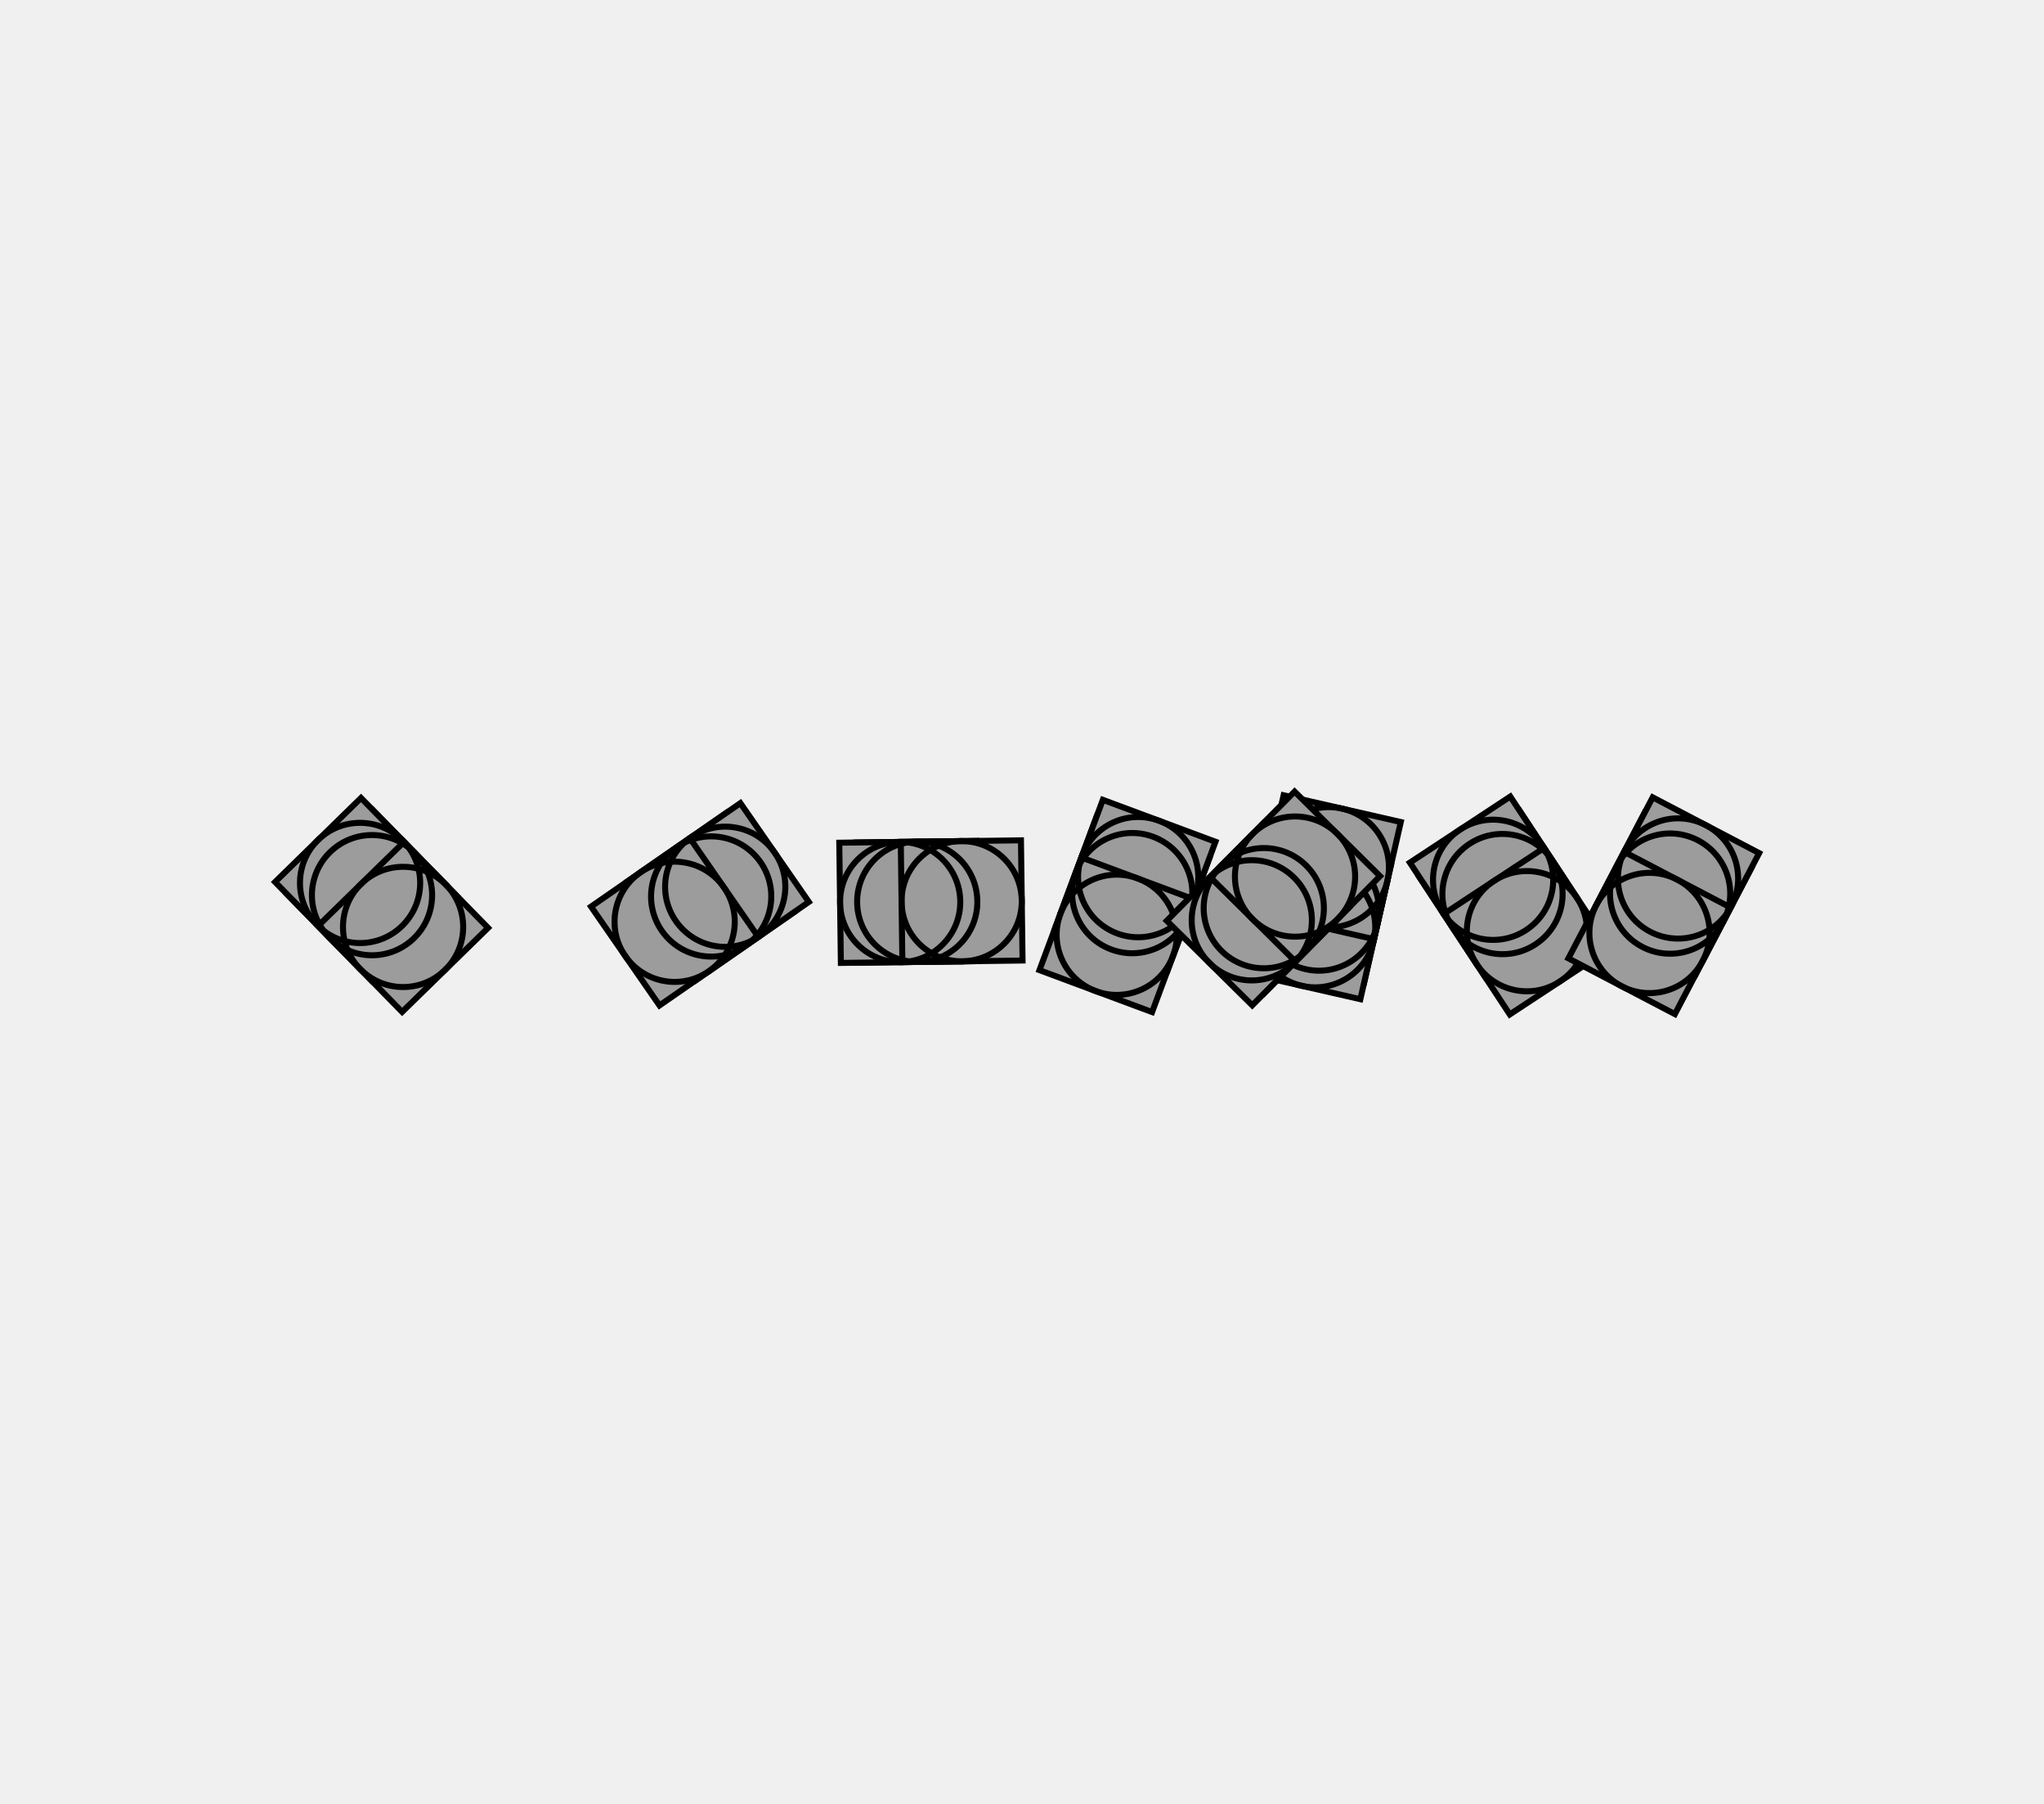
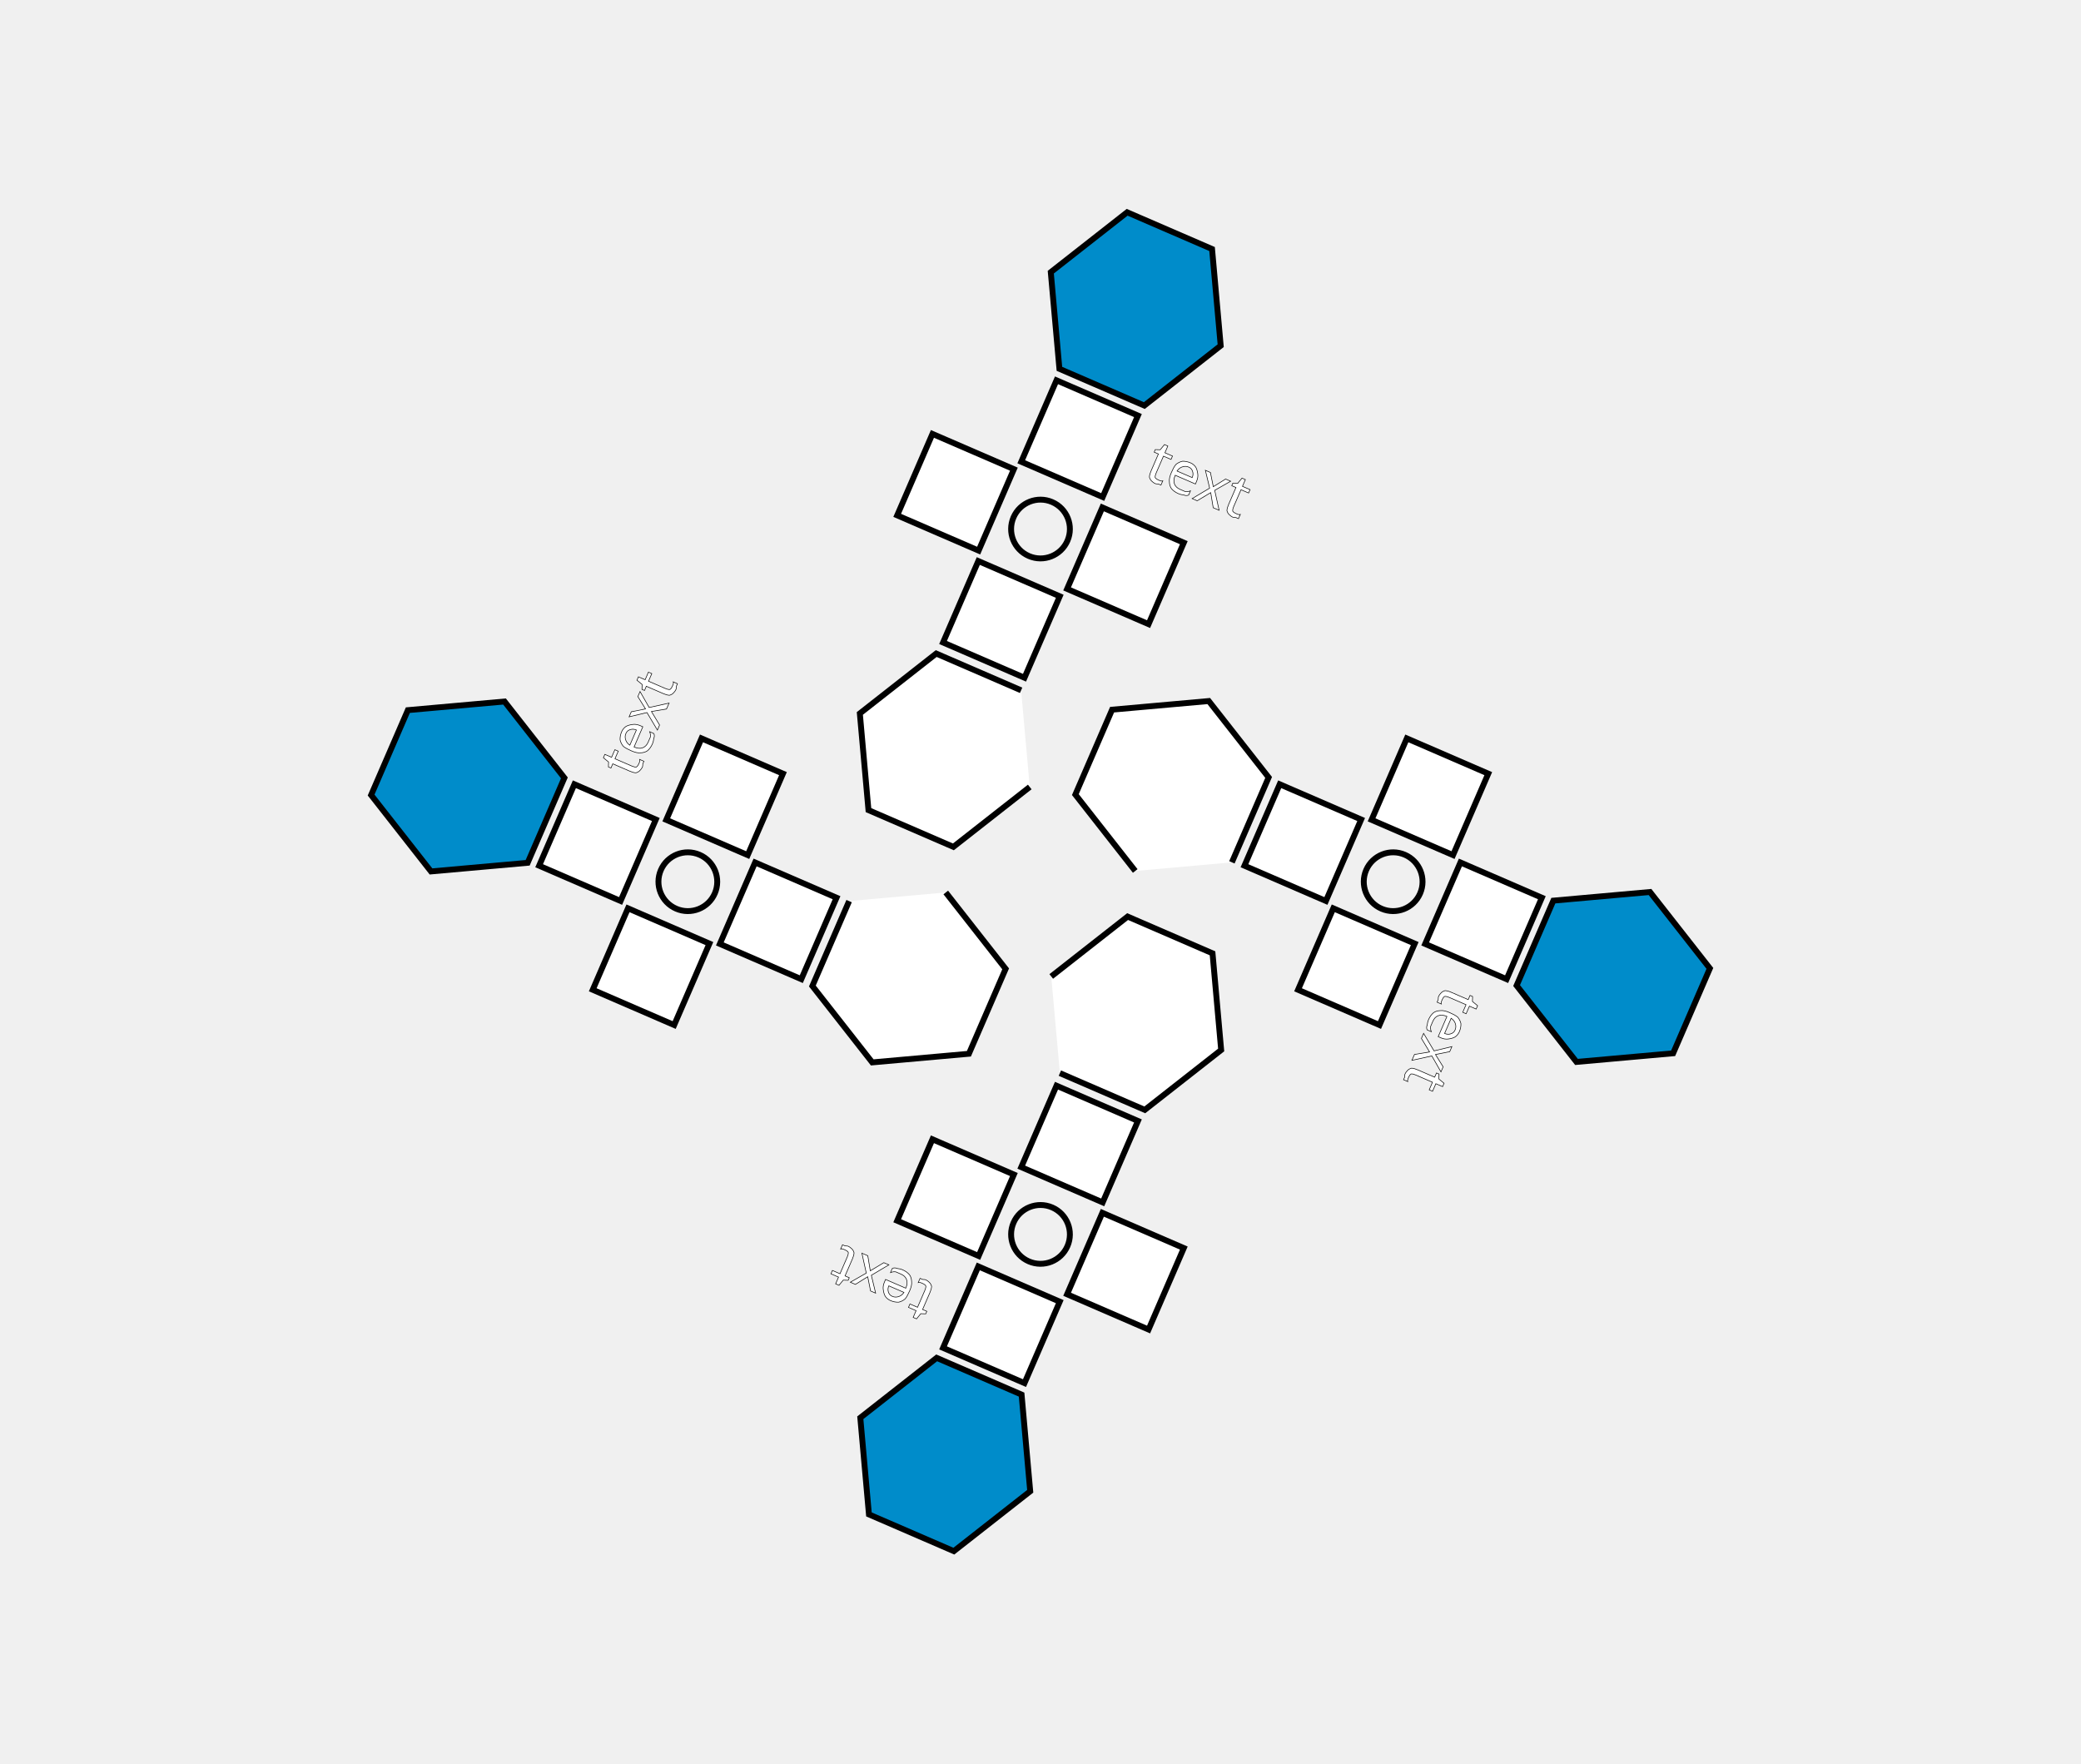
- <svg xmlns="http://www.w3.org/2000/svg" version="1.1" width="441" height="389" viewBox="-15, -15, 30, 30" transform="">
-   <g fill="Black" visibility="visible" fill-opacity="1" stroke-width="1" stroke-miterlimit="4" stroke-opacity="1" opacity="1" transform="matrix(0.5497715, 0.835315, -0.835315, 0.5497715, 8.078633, 0)">
-     <rect width="2" height="2" rx="0" ry="0" visibility="visible" fill="#9C9C9C" stroke="Black" fill-opacity="1" stroke-width="0.1" stroke-miterlimit="4" stroke-opacity="1" opacity="1" transform="translate(-0.1517008, 0) rotate(0, 0, 0) translate(-1, -1)" />
-     <rect width="2" height="2" rx="0" ry="0" visibility="visible" fill="#9C9C9C" stroke="Black" fill-opacity="1" stroke-width="0.1" stroke-miterlimit="4" stroke-opacity="1" opacity="1" transform="translate(-0.4358283, 0) rotate(0, 0, 0) translate(-1, -1)" />
-     <rect width="2" height="2" rx="0" ry="0" visibility="visible" fill="#9C9C9C" stroke="Black" fill-opacity="1" stroke-width="0.1" stroke-miterlimit="4" stroke-opacity="1" opacity="1" transform="translate(0.5875292, 0) rotate(0, 0, 0) translate(-1, -1)" />
-     <ellipse rx="1" ry="1" visibility="visible" fill="none" stroke="Black" fill-opacity="0" stroke-width="0.1" stroke-miterlimit="4" stroke-opacity="1" opacity="1" transform="translate(-0.1517008, 0) rotate(0, 0, 0)" />
-     <ellipse rx="1" ry="1" visibility="visible" fill="none" stroke="Black" fill-opacity="0" stroke-width="0.1" stroke-miterlimit="4" stroke-opacity="1" opacity="1" transform="translate(-0.4358283, 0) rotate(0, 0, 0)" />
-     <ellipse rx="1" ry="1" visibility="visible" fill="none" stroke="Black" fill-opacity="0" stroke-width="0.1" stroke-miterlimit="4" stroke-opacity="1" opacity="1" transform="translate(0.5875292, 0) rotate(0, 0, 0)" />
+ <svg xmlns="http://www.w3.org/2000/svg" version="1.1" width="524" height="444" viewBox="-15, -15, 30, 30" transform="">
+   <g fill="Black" visibility="visible" fill-opacity="1" stroke-width="1" stroke-miterlimit="4" stroke-opacity="1" opacity="1" transform="matrix(-0.3971479, 0.9177547, -0.9177547, -0.3971479, 6, 0)">
+     <rect x="0" y="0" width="1.51" height="1.51" rx="0" ry="0" visibility="visible" fill="#FFFFFF" stroke="#000000" fill-opacity="1" stroke-width="0.1" stroke-miterlimit="4" stroke-opacity="1" opacity="1" transform="translate(1.575, 0) rotate(0, 0, 0) translate(-0.755, -0.755)" />
+     <rect x="0" y="0" width="1.51" height="1.51" rx="0" ry="0" visibility="visible" fill="#FFFFFF" stroke="#000000" fill-opacity="1" stroke-width="0.1" stroke-miterlimit="4" stroke-opacity="1" opacity="1" transform="translate(9.643775E-17, 1.675) rotate(0, 0, 0) translate(-0.755, -0.755)" />
+     <rect x="0" y="0" width="1.51" height="1.51" rx="0" ry="0" visibility="visible" fill="#FFFFFF" stroke="#000000" fill-opacity="1" stroke-width="0.1" stroke-miterlimit="4" stroke-opacity="1" opacity="1" transform="translate(-1.575, 2.051216E-16) rotate(0, 0, 0) translate(-0.755, -0.755)" />
+     <rect x="0" y="0" width="1.51" height="1.51" rx="0" ry="0" visibility="visible" fill="#FFFFFF" stroke="#000000" fill-opacity="1" stroke-width="0.1" stroke-miterlimit="4" stroke-opacity="1" opacity="1" transform="translate(-2.893133E-16, -1.675) rotate(0, 0, 0) translate(-0.755, -0.755)" />
+     <ellipse rx="0.5" ry="0.5" visibility="visible" fill="none" stroke="#000000" fill-opacity="0" stroke-width="0.1" stroke-miterlimit="4" stroke-opacity="1" opacity="1" transform="translate(0, 0) rotate(0, 0, 0)" />
+     <polygon points="1.575 -4.08 0.787 -2.629 -0.787 -2.629 -1.575 -4.08 -0.787 -5.531 0.787 -5.531 " visibility="visible" fill="#008CCA" stroke="#000000" fill-rule="evenodd" fill-opacity="1" stroke-width="0.1" stroke-miterlimit="4" stroke-opacity="1" opacity="1" transform="translate(0, 0) rotate(0, 0, 0)" />
+     <polyline points="1.575 4.1 0.787 5.551 -0.787 5.551 -1.575 4.1 -0.787 2.649 0.787 2.649 " visibility="visible" fill="#FFFFFF" stroke="#000000" fill-opacity="1" stroke-width="0.1" stroke-miterlimit="4" stroke-opacity="1" opacity="1" transform="translate(0, 0) rotate(0, 0, 0)" />
+     <text font-family="Microsoft JhengHei" font-size="1" fill="#FFFFFF" visibility="visible" stroke="#000000" fill-opacity="1" stroke-width="0.01" stroke-miterlimit="4" stroke-opacity="1" opacity="1" transform="translate(1.24, -1.5) rotate(0, 0, 0) scale(1, 1)">text</text>
  </g>
-   <g fill="Black" visibility="visible" fill-opacity="1" stroke-width="1" stroke-miterlimit="4" stroke-opacity="1" opacity="1" transform="matrix(-0.4638233, 0.8859277, -0.8859277, -0.4638233, 10.71382, 0)">
-     <rect width="2" height="2" rx="0" ry="0" visibility="visible" fill="#9C9C9C" stroke="Black" fill-opacity="1" stroke-width="0.1" stroke-miterlimit="4" stroke-opacity="1" opacity="1" transform="translate(-0.1517008, 0) rotate(0, 0, 0) translate(-1, -1)" />
-     <rect width="2" height="2" rx="0" ry="0" visibility="visible" fill="#9C9C9C" stroke="Black" fill-opacity="1" stroke-width="0.1" stroke-miterlimit="4" stroke-opacity="1" opacity="1" transform="translate(-0.4358283, 0) rotate(0, 0, 0) translate(-1, -1)" />
-     <rect width="2" height="2" rx="0" ry="0" visibility="visible" fill="#9C9C9C" stroke="Black" fill-opacity="1" stroke-width="0.1" stroke-miterlimit="4" stroke-opacity="1" opacity="1" transform="translate(0.5875292, 0) rotate(0, 0, 0) translate(-1, -1)" />
-     <ellipse rx="1" ry="1" visibility="visible" fill="none" stroke="Black" fill-opacity="0" stroke-width="0.1" stroke-miterlimit="4" stroke-opacity="1" opacity="1" transform="translate(-0.1517008, 0) rotate(0, 0, 0)" />
-     <ellipse rx="1" ry="1" visibility="visible" fill="none" stroke="Black" fill-opacity="0" stroke-width="0.1" stroke-miterlimit="4" stroke-opacity="1" opacity="1" transform="translate(-0.4358283, 0) rotate(0, 0, 0)" />
-     <ellipse rx="1" ry="1" visibility="visible" fill="none" stroke="Black" fill-opacity="0" stroke-width="0.1" stroke-miterlimit="4" stroke-opacity="1" opacity="1" transform="translate(0.5875292, 0) rotate(0, 0, 0)" />
+   <g fill="Black" visibility="visible" fill-opacity="1" stroke-width="1" stroke-miterlimit="4" stroke-opacity="1" opacity="1" transform="matrix(-0.9177547, -0.3971479, 0.3971479, -0.9177547, 3.673819E-16, 6)">
+     <rect x="0" y="0" width="1.51" height="1.51" rx="0" ry="0" visibility="visible" fill="#FFFFFF" stroke="#000000" fill-opacity="1" stroke-width="0.1" stroke-miterlimit="4" stroke-opacity="1" opacity="1" transform="translate(1.575, 0) rotate(0, 0, 0) translate(-0.755, -0.755)" />
+     <rect x="0" y="0" width="1.51" height="1.51" rx="0" ry="0" visibility="visible" fill="#FFFFFF" stroke="#000000" fill-opacity="1" stroke-width="0.1" stroke-miterlimit="4" stroke-opacity="1" opacity="1" transform="translate(9.643775E-17, 1.675) rotate(0, 0, 0) translate(-0.755, -0.755)" />
+     <rect x="0" y="0" width="1.51" height="1.51" rx="0" ry="0" visibility="visible" fill="#FFFFFF" stroke="#000000" fill-opacity="1" stroke-width="0.1" stroke-miterlimit="4" stroke-opacity="1" opacity="1" transform="translate(-1.575, 2.051216E-16) rotate(0, 0, 0) translate(-0.755, -0.755)" />
+     <rect x="0" y="0" width="1.51" height="1.51" rx="0" ry="0" visibility="visible" fill="#FFFFFF" stroke="#000000" fill-opacity="1" stroke-width="0.1" stroke-miterlimit="4" stroke-opacity="1" opacity="1" transform="translate(-2.893133E-16, -1.675) rotate(0, 0, 0) translate(-0.755, -0.755)" />
+     <ellipse rx="0.5" ry="0.5" visibility="visible" fill="none" stroke="#000000" fill-opacity="0" stroke-width="0.1" stroke-miterlimit="4" stroke-opacity="1" opacity="1" transform="translate(0, 0) rotate(0, 0, 0)" />
+     <polygon points="1.575 -4.08 0.787 -2.629 -0.787 -2.629 -1.575 -4.08 -0.787 -5.531 0.787 -5.531 " visibility="visible" fill="#008CCA" stroke="#000000" fill-rule="evenodd" fill-opacity="1" stroke-width="0.1" stroke-miterlimit="4" stroke-opacity="1" opacity="1" transform="translate(0, 0) rotate(0, 0, 0)" />
+     <polyline points="1.575 4.1 0.787 5.551 -0.787 5.551 -1.575 4.1 -0.787 2.649 0.787 2.649 " visibility="visible" fill="#FFFFFF" stroke="#000000" fill-opacity="1" stroke-width="0.1" stroke-miterlimit="4" stroke-opacity="1" opacity="1" transform="translate(0, 0) rotate(0, 0, 0)" />
+     <text font-family="Microsoft JhengHei" font-size="1" fill="#FFFFFF" visibility="visible" stroke="#000000" fill-opacity="1" stroke-width="0.01" stroke-miterlimit="4" stroke-opacity="1" opacity="1" transform="translate(1.24, -1.5) rotate(0, 0, 0) scale(1, 1)">text</text>
  </g>
-   <g fill="Black" visibility="visible" fill-opacity="1" stroke-width="1" stroke-miterlimit="4" stroke-opacity="1" opacity="1" transform="matrix(-0.3488239, 0.9371883, -0.9371883, -0.3488239, 1.781301, 0)">
-     <rect width="2" height="2" rx="0" ry="0" visibility="visible" fill="#9C9C9C" stroke="Black" fill-opacity="1" stroke-width="0.1" stroke-miterlimit="4" stroke-opacity="1" opacity="1" transform="translate(-0.1517008, 0) rotate(0, 0, 0) translate(-1, -1)" />
-     <rect width="2" height="2" rx="0" ry="0" visibility="visible" fill="#9C9C9C" stroke="Black" fill-opacity="1" stroke-width="0.1" stroke-miterlimit="4" stroke-opacity="1" opacity="1" transform="translate(-0.4358283, 0) rotate(0, 0, 0) translate(-1, -1)" />
-     <rect width="2" height="2" rx="0" ry="0" visibility="visible" fill="#9C9C9C" stroke="Black" fill-opacity="1" stroke-width="0.1" stroke-miterlimit="4" stroke-opacity="1" opacity="1" transform="translate(0.5875292, 0) rotate(0, 0, 0) translate(-1, -1)" />
-     <ellipse rx="1" ry="1" visibility="visible" fill="none" stroke="Black" fill-opacity="0" stroke-width="0.1" stroke-miterlimit="4" stroke-opacity="1" opacity="1" transform="translate(-0.1517008, 0) rotate(0, 0, 0)" />
-     <ellipse rx="1" ry="1" visibility="visible" fill="none" stroke="Black" fill-opacity="0" stroke-width="0.1" stroke-miterlimit="4" stroke-opacity="1" opacity="1" transform="translate(-0.4358283, 0) rotate(0, 0, 0)" />
-     <ellipse rx="1" ry="1" visibility="visible" fill="none" stroke="Black" fill-opacity="0" stroke-width="0.1" stroke-miterlimit="4" stroke-opacity="1" opacity="1" transform="translate(0.5875292, 0) rotate(0, 0, 0)" />
+   <g fill="Black" visibility="visible" fill-opacity="1" stroke-width="1" stroke-miterlimit="4" stroke-opacity="1" opacity="1" transform="matrix(0.3971479, -0.9177547, 0.9177547, 0.3971479, -6, 7.347638E-16)">
+     <rect x="0" y="0" width="1.51" height="1.51" rx="0" ry="0" visibility="visible" fill="#FFFFFF" stroke="#000000" fill-opacity="1" stroke-width="0.1" stroke-miterlimit="4" stroke-opacity="1" opacity="1" transform="translate(1.575, 0) rotate(0, 0, 0) translate(-0.755, -0.755)" />
+     <rect x="0" y="0" width="1.51" height="1.51" rx="0" ry="0" visibility="visible" fill="#FFFFFF" stroke="#000000" fill-opacity="1" stroke-width="0.1" stroke-miterlimit="4" stroke-opacity="1" opacity="1" transform="translate(9.643775E-17, 1.675) rotate(0, 0, 0) translate(-0.755, -0.755)" />
+     <rect x="0" y="0" width="1.51" height="1.51" rx="0" ry="0" visibility="visible" fill="#FFFFFF" stroke="#000000" fill-opacity="1" stroke-width="0.1" stroke-miterlimit="4" stroke-opacity="1" opacity="1" transform="translate(-1.575, 2.051216E-16) rotate(0, 0, 0) translate(-0.755, -0.755)" />
+     <rect x="0" y="0" width="1.51" height="1.51" rx="0" ry="0" visibility="visible" fill="#FFFFFF" stroke="#000000" fill-opacity="1" stroke-width="0.1" stroke-miterlimit="4" stroke-opacity="1" opacity="1" transform="translate(-2.893133E-16, -1.675) rotate(0, 0, 0) translate(-0.755, -0.755)" />
+     <ellipse rx="0.5" ry="0.5" visibility="visible" fill="none" stroke="#000000" fill-opacity="0" stroke-width="0.1" stroke-miterlimit="4" stroke-opacity="1" opacity="1" transform="translate(0, 0) rotate(0, 0, 0)" />
+     <polygon points="1.575 -4.08 0.787 -2.629 -0.787 -2.629 -1.575 -4.08 -0.787 -5.531 0.787 -5.531 " visibility="visible" fill="#008CCA" stroke="#000000" fill-rule="evenodd" fill-opacity="1" stroke-width="0.1" stroke-miterlimit="4" stroke-opacity="1" opacity="1" transform="translate(0, 0) rotate(0, 0, 0)" />
+     <polyline points="1.575 4.1 0.787 5.551 -0.787 5.551 -1.575 4.1 -0.787 2.649 0.787 2.649 " visibility="visible" fill="#FFFFFF" stroke="#000000" fill-opacity="1" stroke-width="0.1" stroke-miterlimit="4" stroke-opacity="1" opacity="1" transform="translate(0, 0) rotate(0, 0, 0)" />
+     <text font-family="Microsoft JhengHei" font-size="1" fill="#FFFFFF" visibility="visible" stroke="#000000" fill-opacity="1" stroke-width="0.01" stroke-miterlimit="4" stroke-opacity="1" opacity="1" transform="translate(1.24, -1.5) rotate(0, 0, 0) scale(1, 1)">text</text>
  </g>
-   <g fill="Black" visibility="visible" fill-opacity="1" stroke-width="1" stroke-miterlimit="4" stroke-opacity="1" opacity="1" transform="matrix(-0.8219652, 0.5695377, -0.5695377, -0.8219652, -5.296486, 0)">
-     <rect width="2" height="2" rx="0" ry="0" visibility="visible" fill="#9C9C9C" stroke="Black" fill-opacity="1" stroke-width="0.1" stroke-miterlimit="4" stroke-opacity="1" opacity="1" transform="translate(-0.1517008, 0) rotate(0, 0, 0) translate(-1, -1)" />
-     <rect width="2" height="2" rx="0" ry="0" visibility="visible" fill="#9C9C9C" stroke="Black" fill-opacity="1" stroke-width="0.1" stroke-miterlimit="4" stroke-opacity="1" opacity="1" transform="translate(-0.4358283, 0) rotate(0, 0, 0) translate(-1, -1)" />
-     <rect width="2" height="2" rx="0" ry="0" visibility="visible" fill="#9C9C9C" stroke="Black" fill-opacity="1" stroke-width="0.1" stroke-miterlimit="4" stroke-opacity="1" opacity="1" transform="translate(0.5875292, 0) rotate(0, 0, 0) translate(-1, -1)" />
-     <ellipse rx="1" ry="1" visibility="visible" fill="none" stroke="Black" fill-opacity="0" stroke-width="0.1" stroke-miterlimit="4" stroke-opacity="1" opacity="1" transform="translate(-0.1517008, 0) rotate(0, 0, 0)" />
-     <ellipse rx="1" ry="1" visibility="visible" fill="none" stroke="Black" fill-opacity="0" stroke-width="0.1" stroke-miterlimit="4" stroke-opacity="1" opacity="1" transform="translate(-0.4358283, 0) rotate(0, 0, 0)" />
-     <ellipse rx="1" ry="1" visibility="visible" fill="none" stroke="Black" fill-opacity="0" stroke-width="0.1" stroke-miterlimit="4" stroke-opacity="1" opacity="1" transform="translate(0.5875292, 0) rotate(0, 0, 0)" />
-   </g>
-   <g fill="Black" visibility="visible" fill-opacity="1" stroke-width="1" stroke-miterlimit="4" stroke-opacity="1" opacity="1" transform="matrix(0.2226168, -0.974906, 0.974906, 0.2226168, 4.974535, 0)">
-     <rect width="2" height="2" rx="0" ry="0" visibility="visible" fill="#9C9C9C" stroke="Black" fill-opacity="1" stroke-width="0.1" stroke-miterlimit="4" stroke-opacity="1" opacity="1" transform="translate(-0.1517008, 0) rotate(0, 0, 0) translate(-1, -1)" />
-     <rect width="2" height="2" rx="0" ry="0" visibility="visible" fill="#9C9C9C" stroke="Black" fill-opacity="1" stroke-width="0.1" stroke-miterlimit="4" stroke-opacity="1" opacity="1" transform="translate(-0.4358283, 0) rotate(0, 0, 0) translate(-1, -1)" />
-     <rect width="2" height="2" rx="0" ry="0" visibility="visible" fill="#9C9C9C" stroke="Black" fill-opacity="1" stroke-width="0.1" stroke-miterlimit="4" stroke-opacity="1" opacity="1" transform="translate(0.5875292, 0) rotate(0, 0, 0) translate(-1, -1)" />
-     <ellipse rx="1" ry="1" visibility="visible" fill="none" stroke="Black" fill-opacity="0" stroke-width="0.1" stroke-miterlimit="4" stroke-opacity="1" opacity="1" transform="translate(-0.1517008, 0) rotate(0, 0, 0)" />
-     <ellipse rx="1" ry="1" visibility="visible" fill="none" stroke="Black" fill-opacity="0" stroke-width="0.1" stroke-miterlimit="4" stroke-opacity="1" opacity="1" transform="translate(-0.4358283, 0) rotate(0, 0, 0)" />
-     <ellipse rx="1" ry="1" visibility="visible" fill="none" stroke="Black" fill-opacity="0" stroke-width="0.1" stroke-miterlimit="4" stroke-opacity="1" opacity="1" transform="translate(0.5875292, 0) rotate(0, 0, 0)" />
-   </g>
-   <g fill="Black" visibility="visible" fill-opacity="1" stroke-width="1" stroke-miterlimit="4" stroke-opacity="1" opacity="1" transform="matrix(0.9999124, -0.01323607, 0.01323607, 0.9999124, -1.591377, 0)">
-     <rect width="2" height="2" rx="0" ry="0" visibility="visible" fill="#9C9C9C" stroke="Black" fill-opacity="1" stroke-width="0.1" stroke-miterlimit="4" stroke-opacity="1" opacity="1" transform="translate(-0.1517008, 0) rotate(0, 0, 0) translate(-1, -1)" />
-     <rect width="2" height="2" rx="0" ry="0" visibility="visible" fill="#9C9C9C" stroke="Black" fill-opacity="1" stroke-width="0.1" stroke-miterlimit="4" stroke-opacity="1" opacity="1" transform="translate(-0.4358283, 0) rotate(0, 0, 0) translate(-1, -1)" />
-     <rect width="2" height="2" rx="0" ry="0" visibility="visible" fill="#9C9C9C" stroke="Black" fill-opacity="1" stroke-width="0.1" stroke-miterlimit="4" stroke-opacity="1" opacity="1" transform="translate(0.5875292, 0) rotate(0, 0, 0) translate(-1, -1)" />
-     <ellipse rx="1" ry="1" visibility="visible" fill="none" stroke="Black" fill-opacity="0" stroke-width="0.1" stroke-miterlimit="4" stroke-opacity="1" opacity="1" transform="translate(-0.1517008, 0) rotate(0, 0, 0)" />
-     <ellipse rx="1" ry="1" visibility="visible" fill="none" stroke="Black" fill-opacity="0" stroke-width="0.1" stroke-miterlimit="4" stroke-opacity="1" opacity="1" transform="translate(-0.4358283, 0) rotate(0, 0, 0)" />
-     <ellipse rx="1" ry="1" visibility="visible" fill="none" stroke="Black" fill-opacity="0" stroke-width="0.1" stroke-miterlimit="4" stroke-opacity="1" opacity="1" transform="translate(0.5875292, 0) rotate(0, 0, 0)" />
-   </g>
-   <g fill="Black" visibility="visible" fill-opacity="1" stroke-width="1" stroke-miterlimit="4" stroke-opacity="1" opacity="1" transform="matrix(0.7032985, -0.7108946, 0.7108946, 0.7032985, 4.129948, 0)">
-     <rect width="2" height="2" rx="0" ry="0" visibility="visible" fill="#9C9C9C" stroke="Black" fill-opacity="1" stroke-width="0.1" stroke-miterlimit="4" stroke-opacity="1" opacity="1" transform="translate(-0.1517008, 0) rotate(0, 0, 0) translate(-1, -1)" />
-     <rect width="2" height="2" rx="0" ry="0" visibility="visible" fill="#9C9C9C" stroke="Black" fill-opacity="1" stroke-width="0.1" stroke-miterlimit="4" stroke-opacity="1" opacity="1" transform="translate(-0.4358283, 0) rotate(0, 0, 0) translate(-1, -1)" />
-     <rect width="2" height="2" rx="0" ry="0" visibility="visible" fill="#9C9C9C" stroke="Black" fill-opacity="1" stroke-width="0.1" stroke-miterlimit="4" stroke-opacity="1" opacity="1" transform="translate(0.5875292, 0) rotate(0, 0, 0) translate(-1, -1)" />
-     <ellipse rx="1" ry="1" visibility="visible" fill="none" stroke="Black" fill-opacity="0" stroke-width="0.1" stroke-miterlimit="4" stroke-opacity="1" opacity="1" transform="translate(-0.1517008, 0) rotate(0, 0, 0)" />
-     <ellipse rx="1" ry="1" visibility="visible" fill="none" stroke="Black" fill-opacity="0" stroke-width="0.1" stroke-miterlimit="4" stroke-opacity="1" opacity="1" transform="translate(-0.4358283, 0) rotate(0, 0, 0)" />
-     <ellipse rx="1" ry="1" visibility="visible" fill="none" stroke="Black" fill-opacity="0" stroke-width="0.1" stroke-miterlimit="4" stroke-opacity="1" opacity="1" transform="translate(0.5875292, 0) rotate(0, 0, 0)" />
-   </g>
-   <g fill="Black" visibility="visible" fill-opacity="1" stroke-width="1" stroke-miterlimit="4" stroke-opacity="1" opacity="1" transform="matrix(0.6992131, 0.7149132, -0.7149132, 0.6992131, -10.709, 0)">
-     <rect width="2" height="2" rx="0" ry="0" visibility="visible" fill="#9C9C9C" stroke="Black" fill-opacity="1" stroke-width="0.1" stroke-miterlimit="4" stroke-opacity="1" opacity="1" transform="translate(-0.1517008, 0) rotate(0, 0, 0) translate(-1, -1)" />
-     <rect width="2" height="2" rx="0" ry="0" visibility="visible" fill="#9C9C9C" stroke="Black" fill-opacity="1" stroke-width="0.1" stroke-miterlimit="4" stroke-opacity="1" opacity="1" transform="translate(-0.4358283, 0) rotate(0, 0, 0) translate(-1, -1)" />
-     <rect width="2" height="2" rx="0" ry="0" visibility="visible" fill="#9C9C9C" stroke="Black" fill-opacity="1" stroke-width="0.1" stroke-miterlimit="4" stroke-opacity="1" opacity="1" transform="translate(0.5875292, 0) rotate(0, 0, 0) translate(-1, -1)" />
-     <ellipse rx="1" ry="1" visibility="visible" fill="none" stroke="Black" fill-opacity="0" stroke-width="0.1" stroke-miterlimit="4" stroke-opacity="1" opacity="1" transform="translate(-0.1517008, 0) rotate(0, 0, 0)" />
-     <ellipse rx="1" ry="1" visibility="visible" fill="none" stroke="Black" fill-opacity="0" stroke-width="0.1" stroke-miterlimit="4" stroke-opacity="1" opacity="1" transform="translate(-0.4358283, 0) rotate(0, 0, 0)" />
-     <ellipse rx="1" ry="1" visibility="visible" fill="none" stroke="Black" fill-opacity="0" stroke-width="0.1" stroke-miterlimit="4" stroke-opacity="1" opacity="1" transform="translate(0.5875292, 0) rotate(0, 0, 0)" />
+   <g fill="Black" visibility="visible" fill-opacity="1" stroke-width="1" stroke-miterlimit="4" stroke-opacity="1" opacity="1" transform="matrix(0.9177547, 0.3971479, -0.3971479, 0.9177547, -1.102146E-15, -6)">
+     <rect x="0" y="0" width="1.51" height="1.51" rx="0" ry="0" visibility="visible" fill="#FFFFFF" stroke="#000000" fill-opacity="1" stroke-width="0.1" stroke-miterlimit="4" stroke-opacity="1" opacity="1" transform="translate(1.575, 0) rotate(0, 0, 0) translate(-0.755, -0.755)" />
+     <rect x="0" y="0" width="1.51" height="1.51" rx="0" ry="0" visibility="visible" fill="#FFFFFF" stroke="#000000" fill-opacity="1" stroke-width="0.1" stroke-miterlimit="4" stroke-opacity="1" opacity="1" transform="translate(9.643775E-17, 1.675) rotate(0, 0, 0) translate(-0.755, -0.755)" />
+     <rect x="0" y="0" width="1.51" height="1.51" rx="0" ry="0" visibility="visible" fill="#FFFFFF" stroke="#000000" fill-opacity="1" stroke-width="0.1" stroke-miterlimit="4" stroke-opacity="1" opacity="1" transform="translate(-1.575, 2.051216E-16) rotate(0, 0, 0) translate(-0.755, -0.755)" />
+     <rect x="0" y="0" width="1.51" height="1.51" rx="0" ry="0" visibility="visible" fill="#FFFFFF" stroke="#000000" fill-opacity="1" stroke-width="0.1" stroke-miterlimit="4" stroke-opacity="1" opacity="1" transform="translate(-2.893133E-16, -1.675) rotate(0, 0, 0) translate(-0.755, -0.755)" />
+     <ellipse rx="0.5" ry="0.5" visibility="visible" fill="none" stroke="#000000" fill-opacity="0" stroke-width="0.1" stroke-miterlimit="4" stroke-opacity="1" opacity="1" transform="translate(0, 0) rotate(0, 0, 0)" />
+     <polygon points="1.575 -4.08 0.787 -2.629 -0.787 -2.629 -1.575 -4.08 -0.787 -5.531 0.787 -5.531 " visibility="visible" fill="#008CCA" stroke="#000000" fill-rule="evenodd" fill-opacity="1" stroke-width="0.1" stroke-miterlimit="4" stroke-opacity="1" opacity="1" transform="translate(0, 0) rotate(0, 0, 0)" />
+     <polyline points="1.575 4.1 0.787 5.551 -0.787 5.551 -1.575 4.1 -0.787 2.649 0.787 2.649 " visibility="visible" fill="#FFFFFF" stroke="#000000" fill-opacity="1" stroke-width="0.1" stroke-miterlimit="4" stroke-opacity="1" opacity="1" transform="translate(0, 0) rotate(0, 0, 0)" />
+     <text font-family="Microsoft JhengHei" font-size="1" fill="#FFFFFF" visibility="visible" stroke="#000000" fill-opacity="1" stroke-width="0.01" stroke-miterlimit="4" stroke-opacity="1" opacity="1" transform="translate(1.24, -1.5) rotate(0, 0, 0) scale(1, 1)">text</text>
  </g>
</svg>
